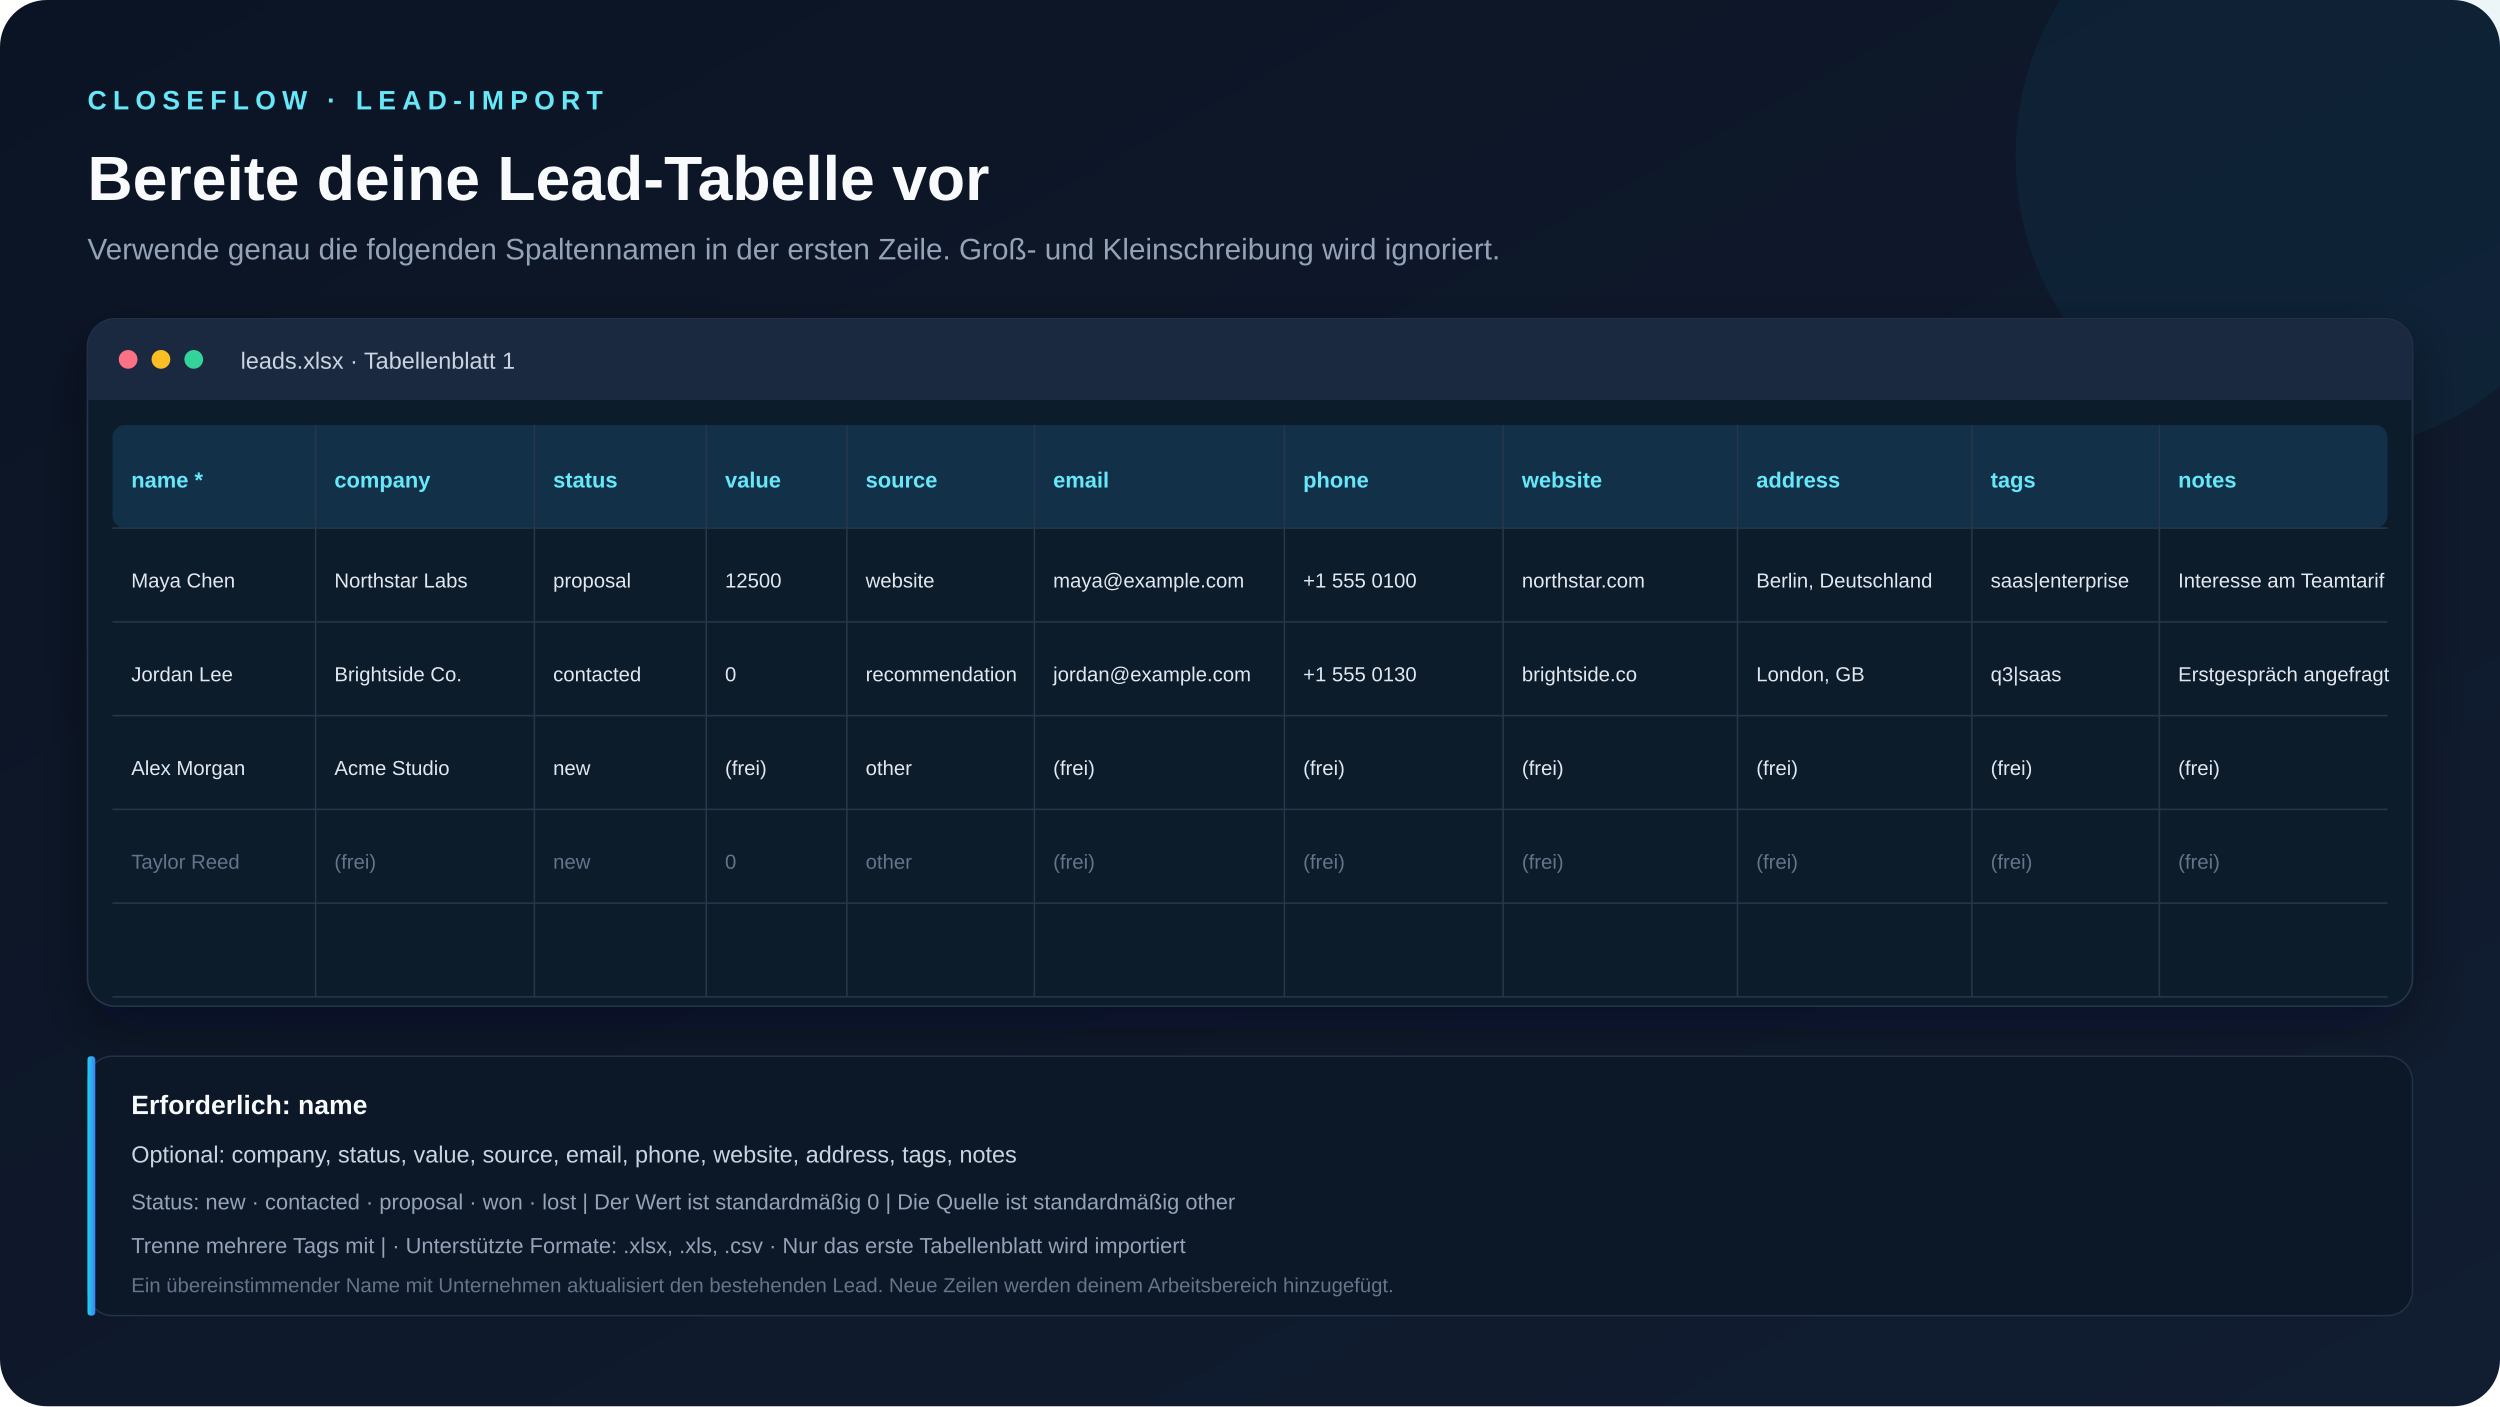
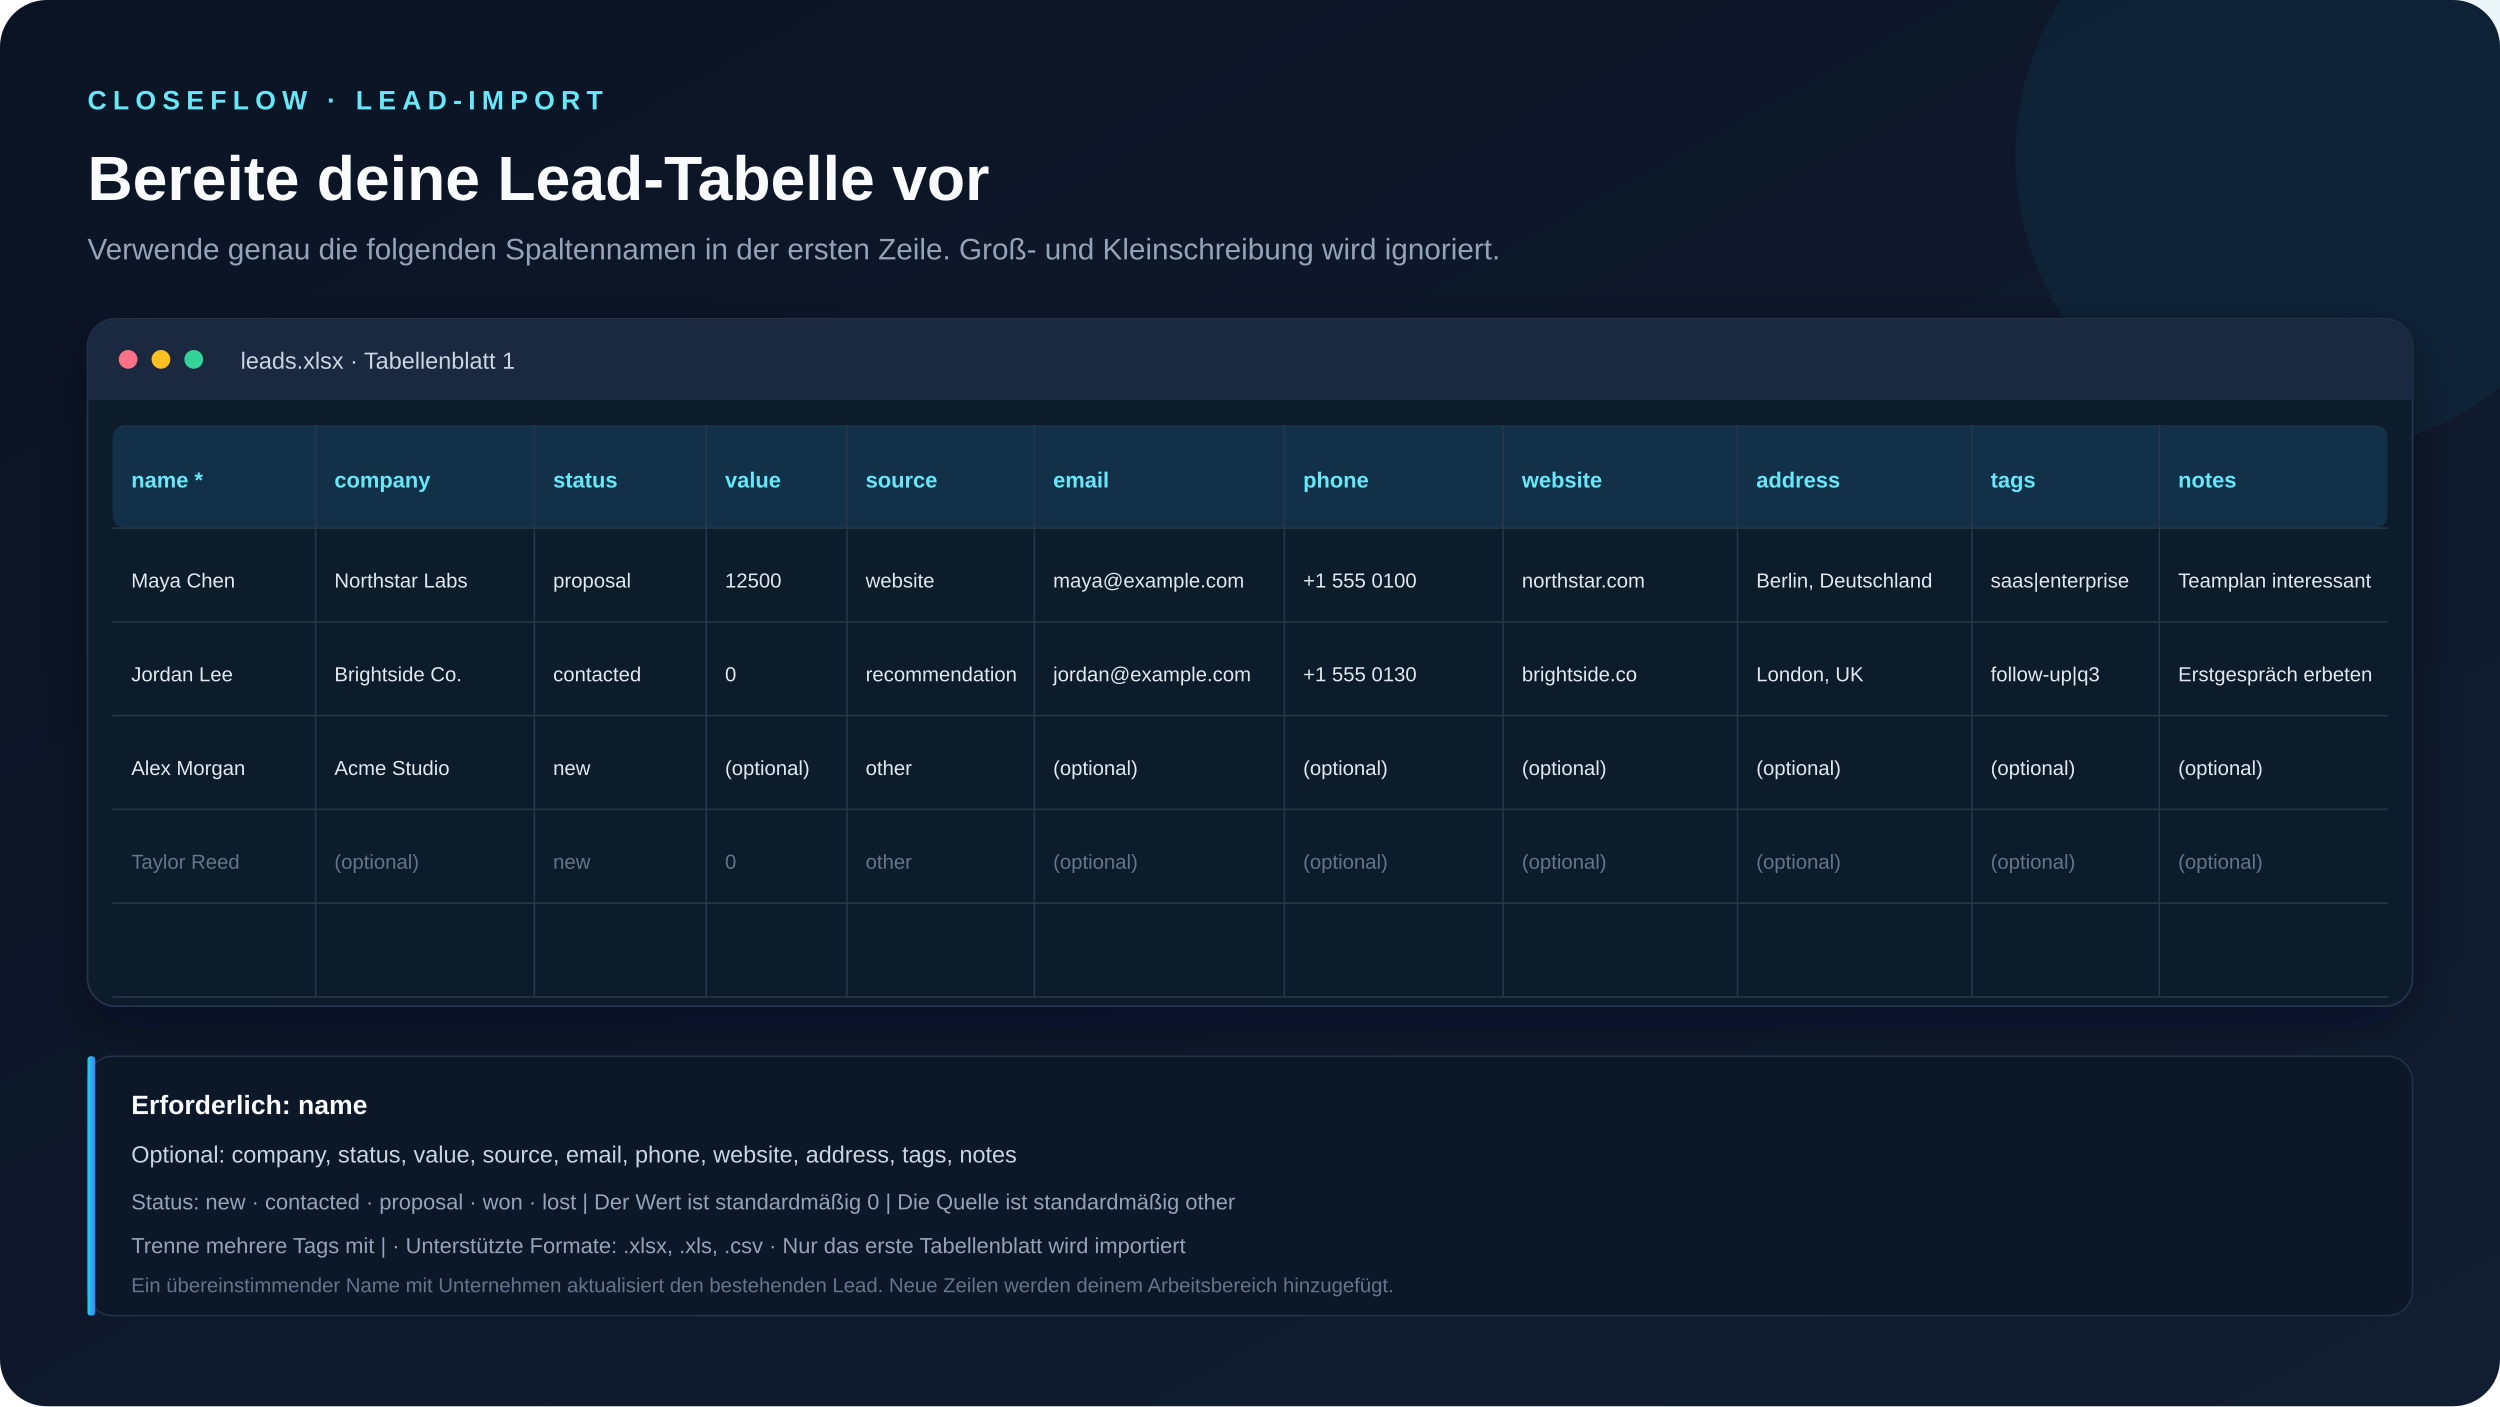
<svg xmlns="http://www.w3.org/2000/svg" width="1600" height="900" viewBox="0 0 1600 900">
  <defs>
    <linearGradient id="bg" x1="0" y1="0" x2="1" y2="1">
      <stop stop-color="#0b1424" />
      <stop offset="1" stop-color="#111d31" />
    </linearGradient>
    <linearGradient id="accent" x1="0" y1="0" x2="1" y2="0">
      <stop stop-color="#22d3ee" />
      <stop offset="1" stop-color="#3b82f6" />
    </linearGradient>
    <filter id="shadow" x="-20%" y="-20%" width="140%" height="150%">
      <feDropShadow dx="0" dy="14" stdDeviation="18" flood-color="#020617" flood-opacity=".4" />
    </filter>
  </defs>
  <rect width="1600" height="900" rx="30" fill="url(#bg)" />
  <circle cx="1480" cy="100" r="190" fill="#0891b2" opacity=".08" />
  <text x="56" y="70" fill="#67e8f9" font-family="Arial, sans-serif" font-size="17" font-weight="700" letter-spacing="4">CLOSEFLOW · LEAD-IMPORT</text>
  <text x="56" y="128" fill="#f8fafc" font-family="Arial, sans-serif" font-size="40" font-weight="700">Bereite deine Lead-Tabelle vor</text>
  <text x="56" y="166" fill="#94a3b8" font-family="Arial, sans-serif" font-size="19">Verwende genau die folgenden Spaltennamen in der ersten Zeile. Groß- und Kleinschreibung wird ignoriert.</text>
  <rect x="56" y="204" width="1488" height="440" rx="18" fill="#111b2b" stroke="#26364b" filter="url(#shadow)" />
  <rect x="56" y="204" width="1488" height="52" rx="18" fill="#1a2940" />
  <path d="M56 238h1488v18H56z" fill="#1a2940" />
  <circle cx="82" cy="230" r="6" fill="#fb7185" />
  <circle cx="103" cy="230" r="6" fill="#fbbf24" />
  <circle cx="124" cy="230" r="6" fill="#34d399" />
  <text x="154" y="236" fill="#cbd5e1" font-family="Arial, sans-serif" font-size="15">leads.xlsx · Tabellenblatt 1</text>
  <rect x="72" y="272" width="1456" height="66" rx="8" fill="#123047" />
  <g fill="#67e8f9" font-family="Arial, sans-serif" font-size="14" font-weight="700">
    <text x="84" y="312">name *</text>
    <text x="214" y="312">company</text>
    <text x="354" y="312">status</text>
    <text x="464" y="312">value</text>
    <text x="554" y="312">source</text>
    <text x="674" y="312">email</text>
    <text x="834" y="312">phone</text>
    <text x="974" y="312">website</text>
    <text x="1124" y="312">address</text>
    <text x="1274" y="312">tags</text>
    <text x="1394" y="312">notes</text>
  </g>
  <g stroke="#26364b" stroke-width="1">
    <path d="M72 338h1456M72 398h1456M72 458h1456M72 518h1456M72 578h1456M72 638h1456" />
    <path d="M202 272v366M342 272v366M452 272v366M542 272v366M662 272v366M822 272v366M962 272v366M1112 272v366M1262 272v366M1382 272v366" />
  </g>
  <g fill="#e2e8f0" font-family="Arial, sans-serif" font-size="13">
    <text x="84" y="376">Maya Chen</text>
    <text x="214" y="376">Northstar Labs</text>
    <text x="354" y="376">proposal</text>
    <text x="464" y="376">12500</text>
    <text x="554" y="376">website</text>
    <text x="674" y="376">maya@example.com</text>
    <text x="834" y="376">+1 555 0100</text>
    <text x="974" y="376">northstar.com</text>
    <text x="1124" y="376">Berlin, Deutschland</text>
    <text x="1274" y="376">saas|enterprise</text>
-     <text x="1394" y="376">Interesse am Teamtarif</text>
+     <text x="1394" y="376">Teamplan interessant</text>
    <text x="84" y="436">Jordan Lee</text>
    <text x="214" y="436">Brightside Co.</text>
    <text x="354" y="436">contacted</text>
    <text x="464" y="436">0</text>
    <text x="554" y="436">recommendation</text>
    <text x="674" y="436">jordan@example.com</text>
    <text x="834" y="436">+1 555 0130</text>
    <text x="974" y="436">brightside.co</text>
-     <text x="1124" y="436">London, GB</text>
-     <text x="1274" y="436">q3|saas</text>
-     <text x="1394" y="436">Erstgespräch angefragt</text>
+     <text x="1124" y="436">London, UK</text>
+     <text x="1274" y="436">follow-up|q3</text>
+     <text x="1394" y="436">Erstgespräch erbeten</text>
    <text x="84" y="496">Alex Morgan</text>
    <text x="214" y="496">Acme Studio</text>
    <text x="354" y="496">new</text>
-     <text x="464" y="496">(frei)</text>
+     <text x="464" y="496">(optional)</text>
    <text x="554" y="496">other</text>
-     <text x="674" y="496">(frei)</text>
-     <text x="834" y="496">(frei)</text>
-     <text x="974" y="496">(frei)</text>
-     <text x="1124" y="496">(frei)</text>
-     <text x="1274" y="496">(frei)</text>
-     <text x="1394" y="496">(frei)</text>
+     <text x="674" y="496">(optional)</text>
+     <text x="834" y="496">(optional)</text>
+     <text x="974" y="496">(optional)</text>
+     <text x="1124" y="496">(optional)</text>
+     <text x="1274" y="496">(optional)</text>
+     <text x="1394" y="496">(optional)</text>
    <text x="84" y="556" fill="#64748b">Taylor Reed</text>
-     <text x="214" y="556" fill="#64748b">(frei)</text>
+     <text x="214" y="556" fill="#64748b">(optional)</text>
    <text x="354" y="556" fill="#64748b">new</text>
    <text x="464" y="556" fill="#64748b">0</text>
    <text x="554" y="556" fill="#64748b">other</text>
-     <text x="674" y="556" fill="#64748b">(frei)</text>
-     <text x="834" y="556" fill="#64748b">(frei)</text>
-     <text x="974" y="556" fill="#64748b">(frei)</text>
-     <text x="1124" y="556" fill="#64748b">(frei)</text>
-     <text x="1274" y="556" fill="#64748b">(frei)</text>
-     <text x="1394" y="556" fill="#64748b">(frei)</text>
+     <text x="674" y="556" fill="#64748b">(optional)</text>
+     <text x="834" y="556" fill="#64748b">(optional)</text>
+     <text x="974" y="556" fill="#64748b">(optional)</text>
+     <text x="1124" y="556" fill="#64748b">(optional)</text>
+     <text x="1274" y="556" fill="#64748b">(optional)</text>
+     <text x="1394" y="556" fill="#64748b">(optional)</text>
  </g>
  <rect x="56" y="676" width="1488" height="166" rx="16" fill="#0c1828" stroke="#203148" />
  <rect x="56" y="676" width="5" height="166" rx="2" fill="url(#accent)" />
  <text x="84" y="713" fill="#f8fafc" font-family="Arial, sans-serif" font-size="17" font-weight="700">Erforderlich: name</text>
  <text x="84" y="744" fill="#cbd5e1" font-family="Arial, sans-serif" font-size="15">Optional: company, status, value, source, email, phone, website, address, tags, notes</text>
  <text x="84" y="774" fill="#94a3b8" font-family="Arial, sans-serif" font-size="14">Status: new · contacted · proposal · won · lost  |  Der Wert ist standardmäßig 0  |  Die Quelle ist standardmäßig other</text>
  <text x="84" y="802" fill="#94a3b8" font-family="Arial, sans-serif" font-size="14">Trenne mehrere Tags mit |  ·  Unterstützte Formate: .xlsx, .xls, .csv  ·  Nur das erste Tabellenblatt wird importiert</text>
  <text x="84" y="827" fill="#64748b" font-family="Arial, sans-serif" font-size="13">Ein übereinstimmender Name mit Unternehmen aktualisiert den bestehenden Lead. Neue Zeilen werden deinem Arbeitsbereich hinzugefügt.</text>
</svg>
